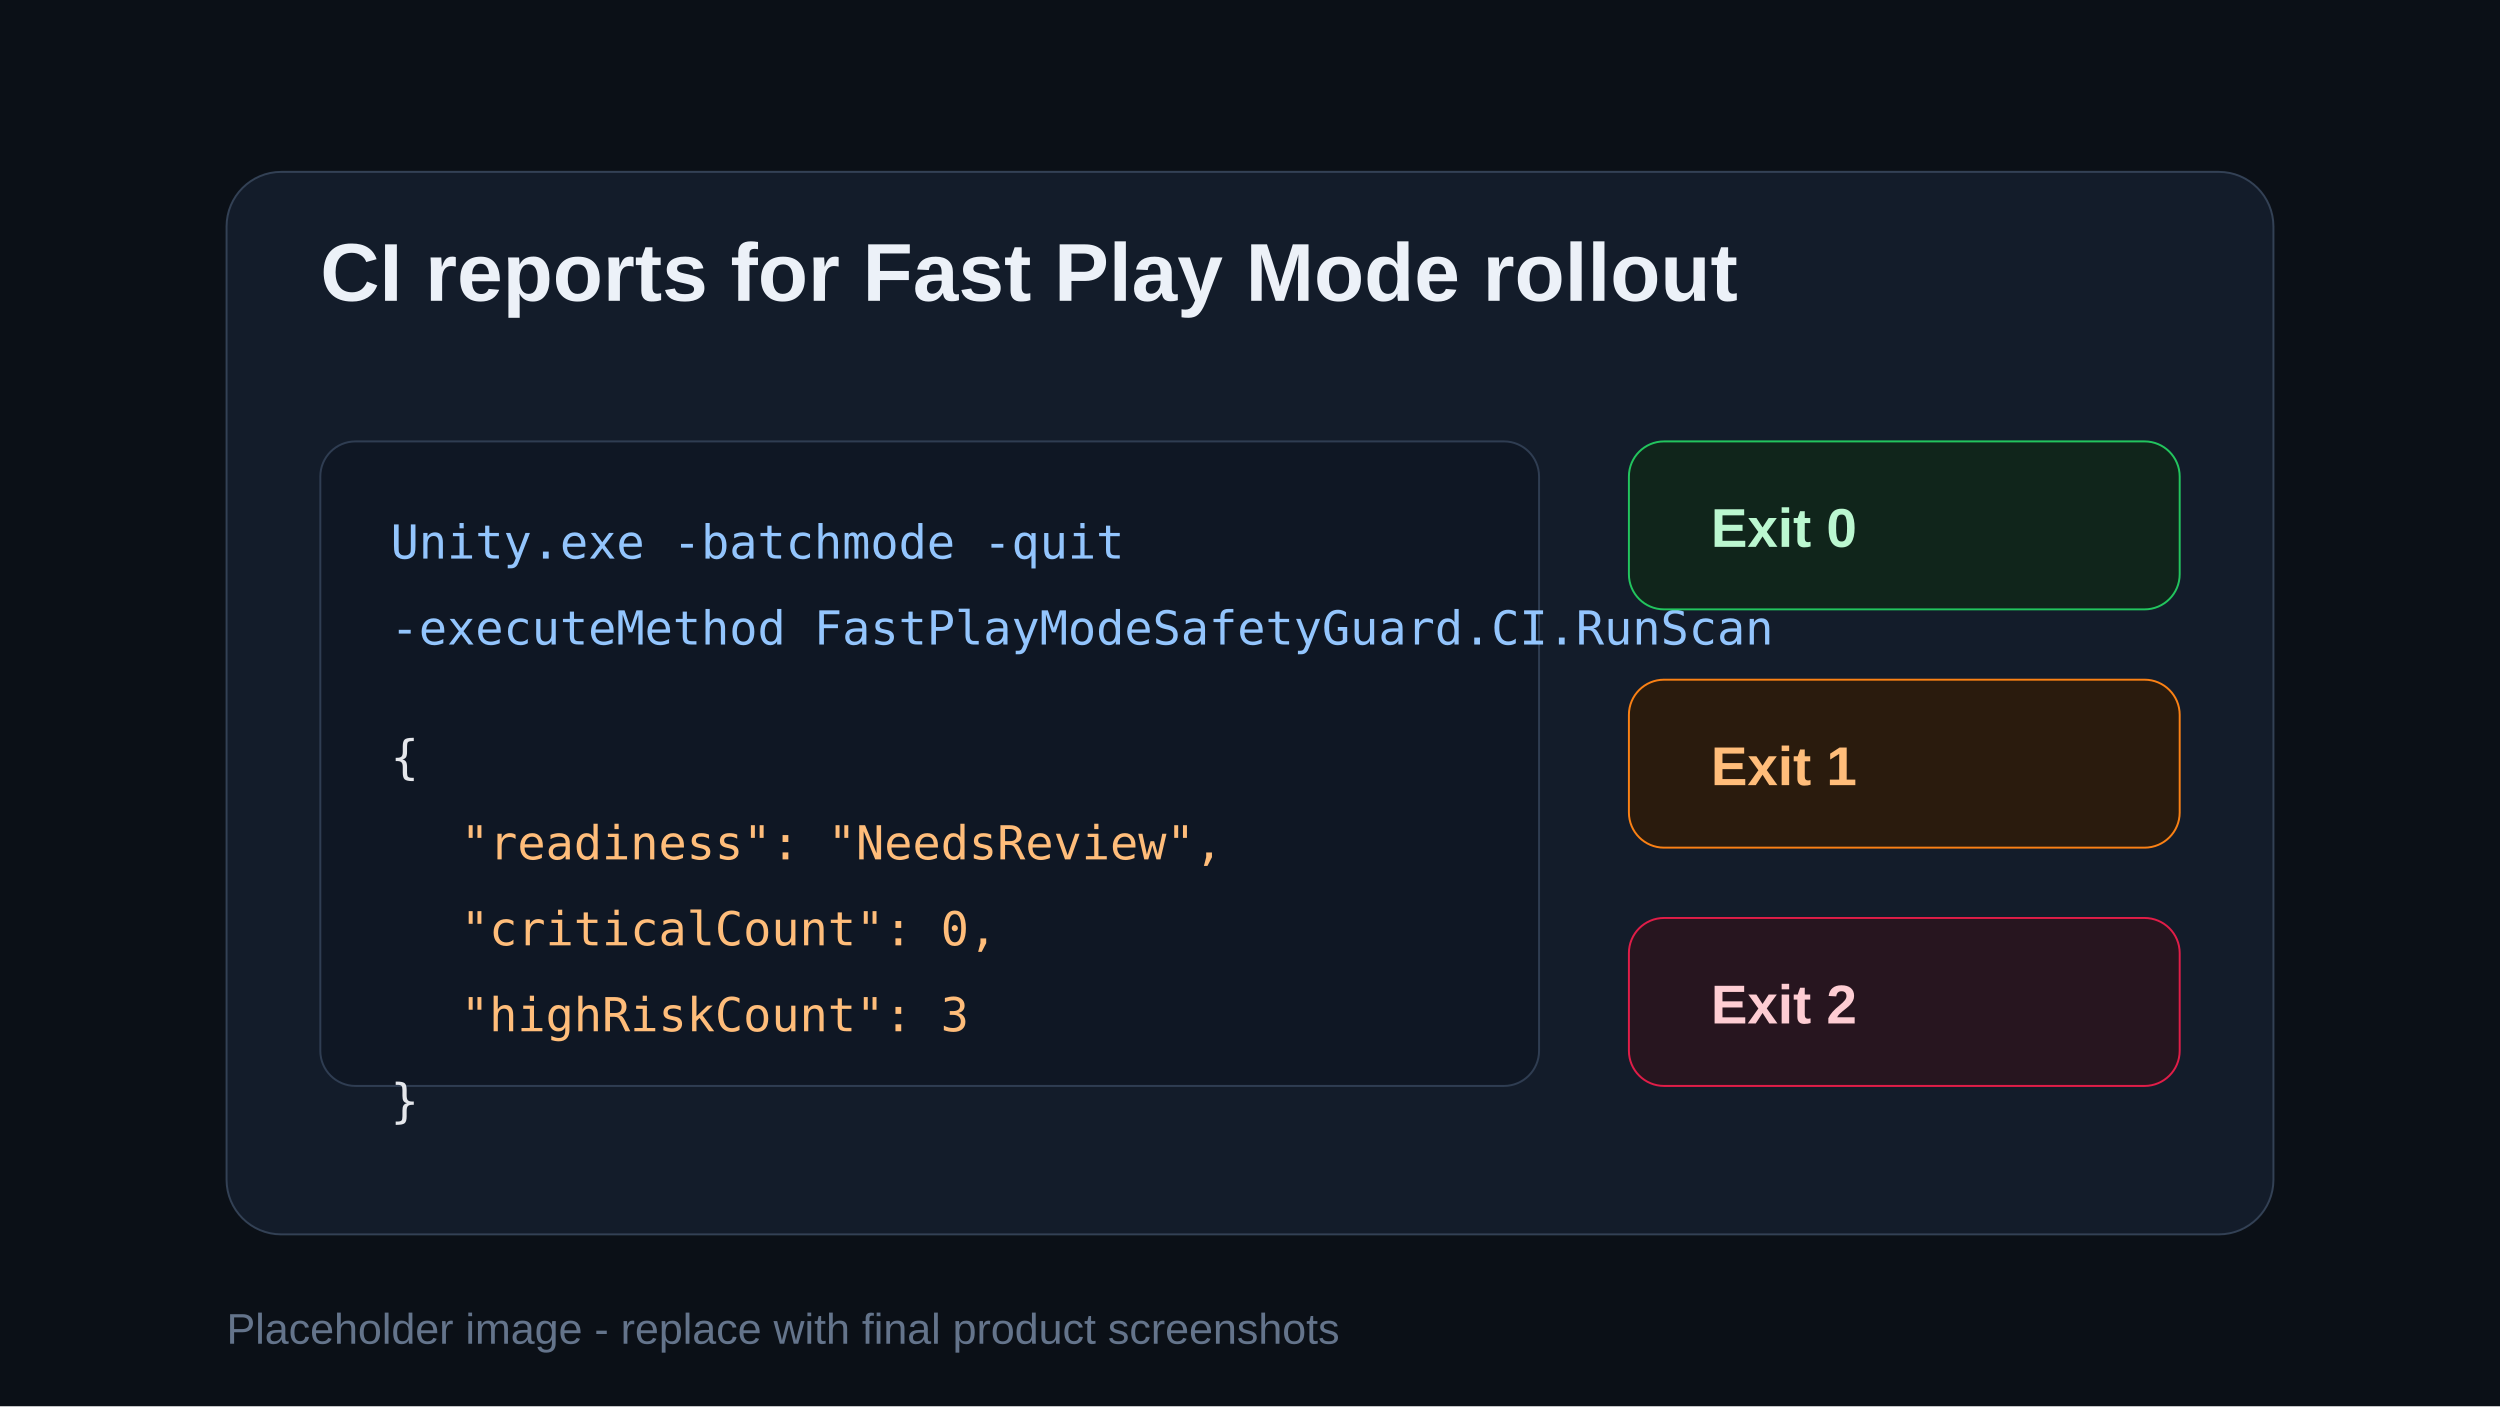
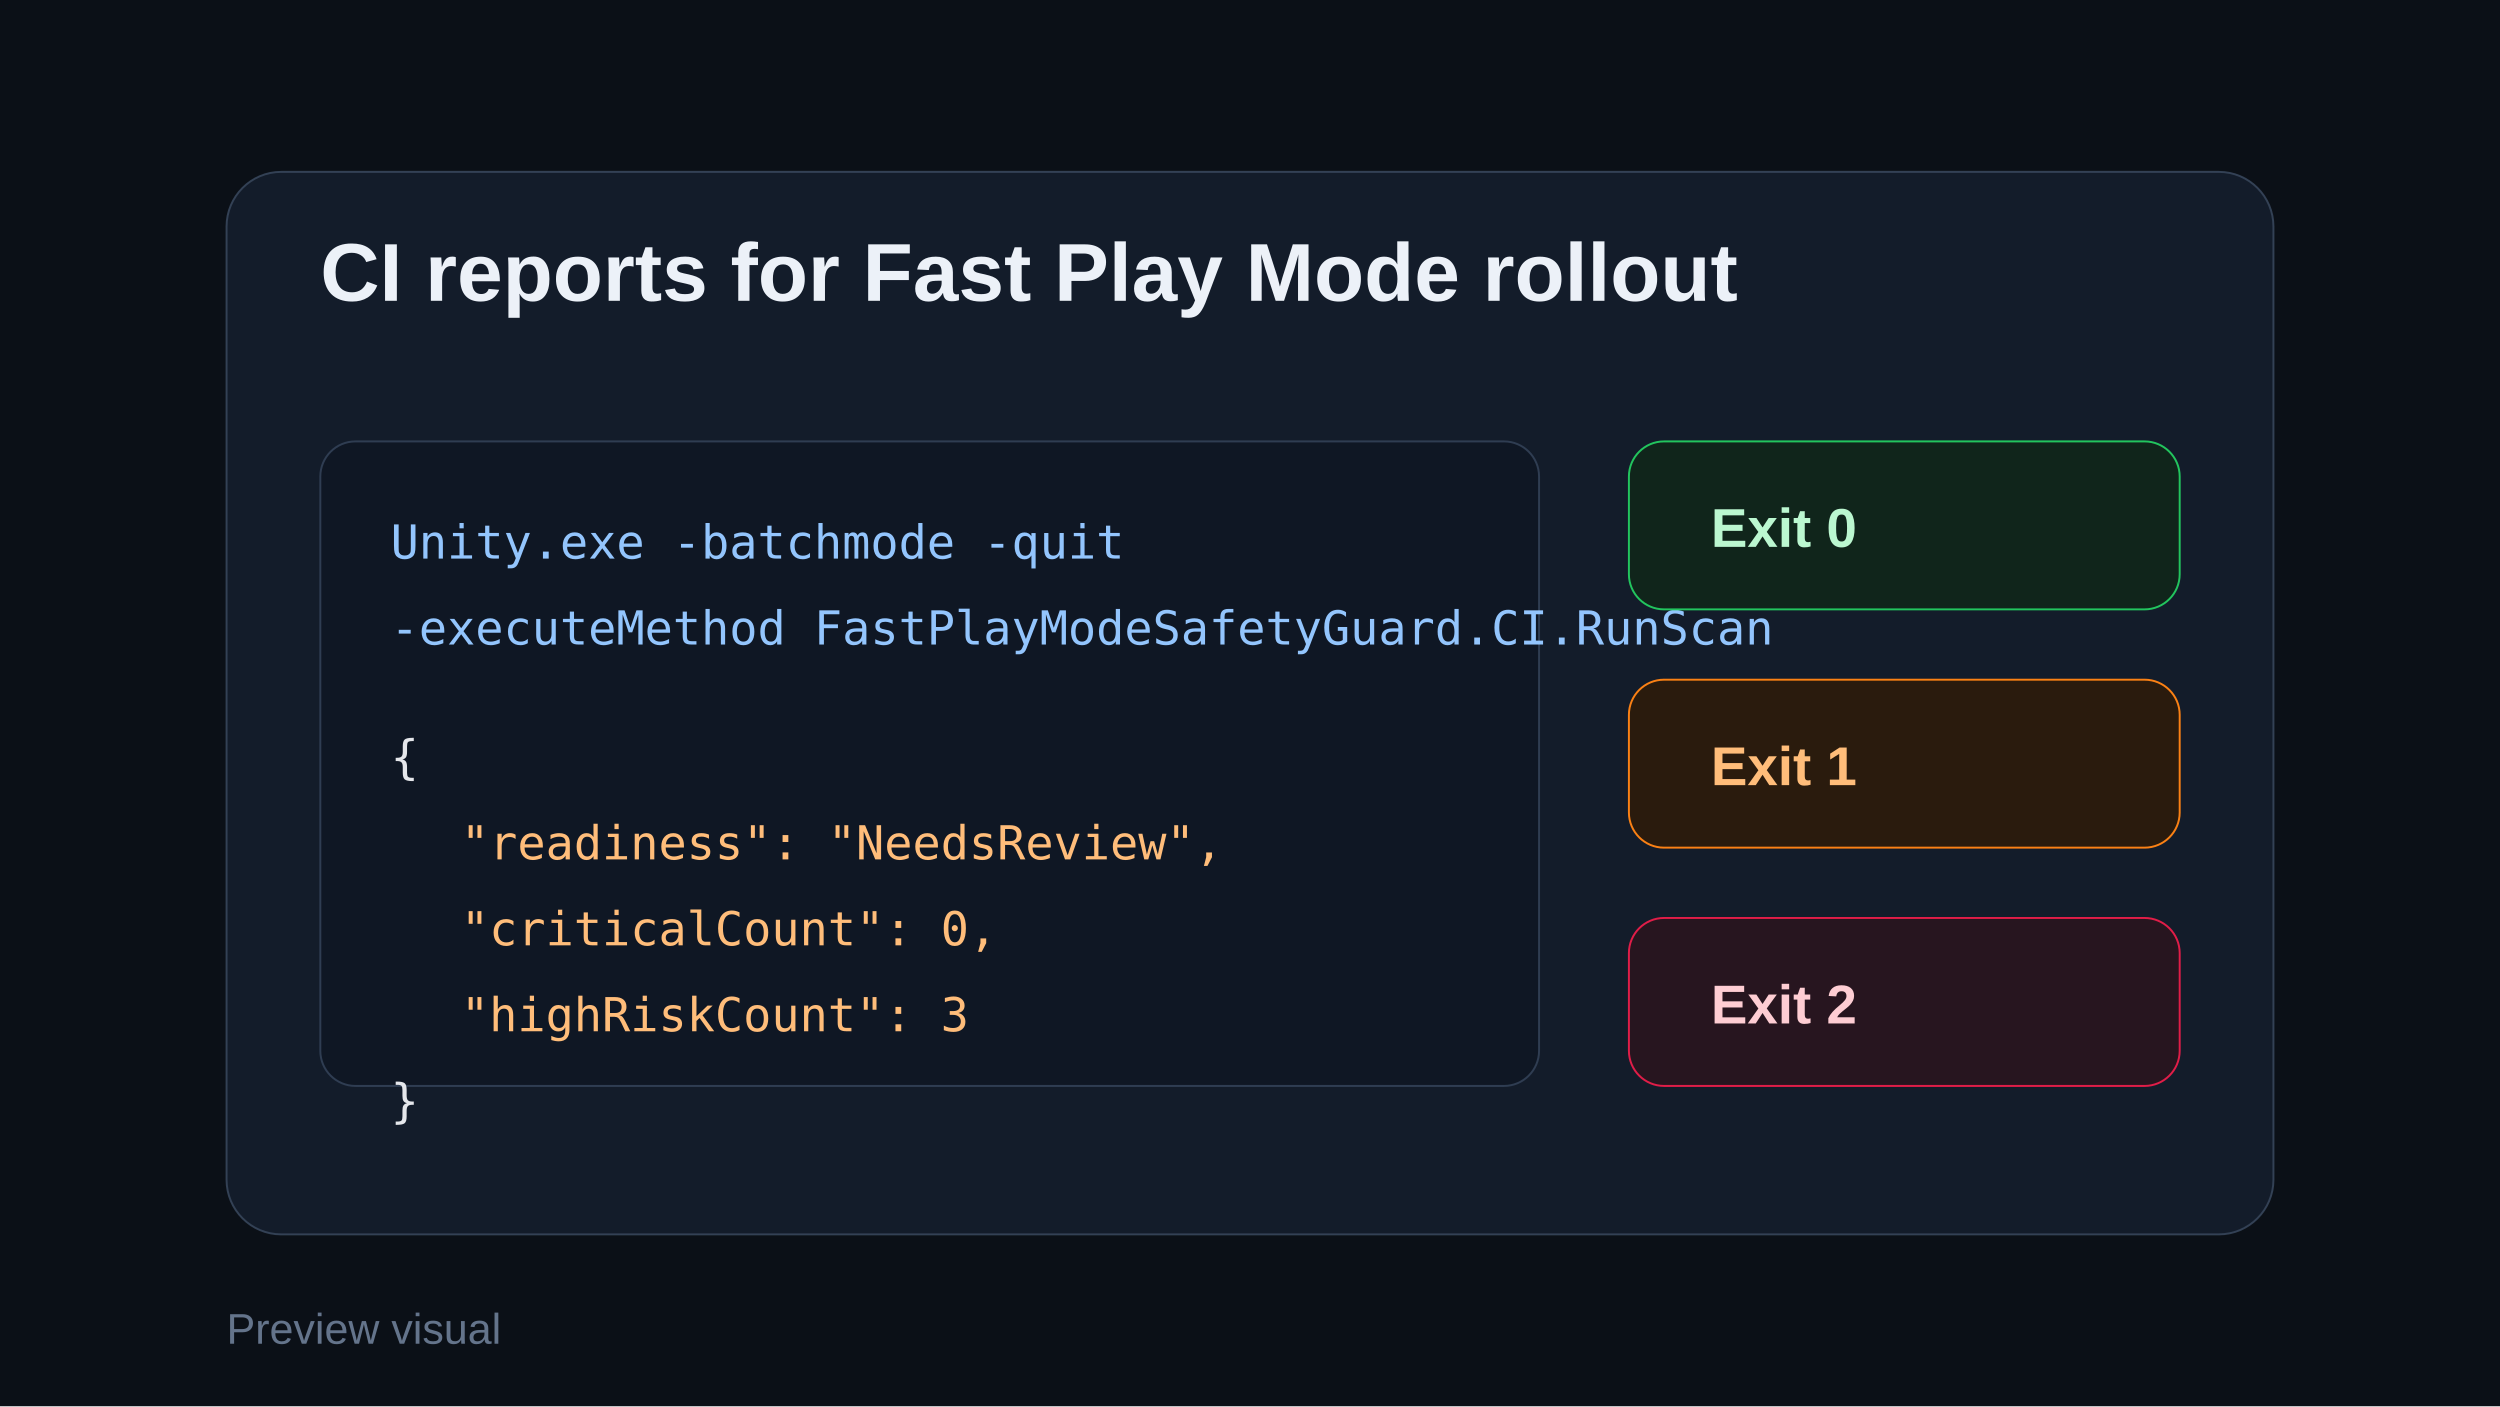
<svg xmlns="http://www.w3.org/2000/svg" width="1280" height="720" viewBox="0 0 1280 720" role="img" aria-labelledby="title desc">
  <rect width="1280" height="720" fill="#0b1017" />
  <rect x="116" y="88" width="1048" height="544" rx="28" fill="#131c2a" stroke="#334155" />
  <text x="164" y="154" fill="#ecf1f8" font-family="Segoe UI, Arial, sans-serif" font-size="42" font-weight="800">CI reports for Fast Play Mode rollout</text>
  <rect x="164" y="226" width="624" height="330" rx="18" fill="#0f1724" stroke="#2f3d52" />
  <text x="200" y="286" fill="#93c5fd" font-family="Consolas, monospace" font-size="24">Unity.exe -batchmode -quit</text>
  <text x="200" y="330" fill="#93c5fd" font-family="Consolas, monospace" font-size="24">-executeMethod FastPlayModeSafetyGuard.CI.RunScan</text>
  <text x="200" y="396" fill="#e5e7eb" font-family="Consolas, monospace" font-size="24">{</text>
  <text x="236" y="440" fill="#ffbd7a" font-family="Consolas, monospace" font-size="24">"readiness": "NeedsReview",</text>
  <text x="236" y="484" fill="#ffbd7a" font-family="Consolas, monospace" font-size="24">"criticalCount": 0,</text>
  <text x="236" y="528" fill="#ffbd7a" font-family="Consolas, monospace" font-size="24">"highRiskCount": 3</text>
  <text x="200" y="572" fill="#e5e7eb" font-family="Consolas, monospace" font-size="24">}</text>
  <g font-family="Segoe UI, Arial, sans-serif">
    <rect x="834" y="226" width="282" height="86" rx="18" fill="#10251b" stroke="#22c55e" />
    <text x="876" y="280" fill="#bbf7d0" font-size="28" font-weight="800">Exit 0</text>
    <rect x="834" y="348" width="282" height="86" rx="18" fill="#2a1b0d" stroke="#fb8114" />
    <text x="876" y="402" fill="#ffbd7a" font-size="28" font-weight="800">Exit 1</text>
    <rect x="834" y="470" width="282" height="86" rx="18" fill="#27151f" stroke="#e11d48" />
    <text x="876" y="524" fill="#fecdd3" font-size="28" font-weight="800">Exit 2</text>
  </g>
-   <text x="116" y="688" fill="#64748b" font-family="Segoe UI, Arial, sans-serif" font-size="22">Placeholder image - replace with final product screenshots</text>
+   <text x="116" y="688" fill="#64748b" font-family="Segoe UI, Arial, sans-serif" font-size="22">Preview visual</text>
</svg>
